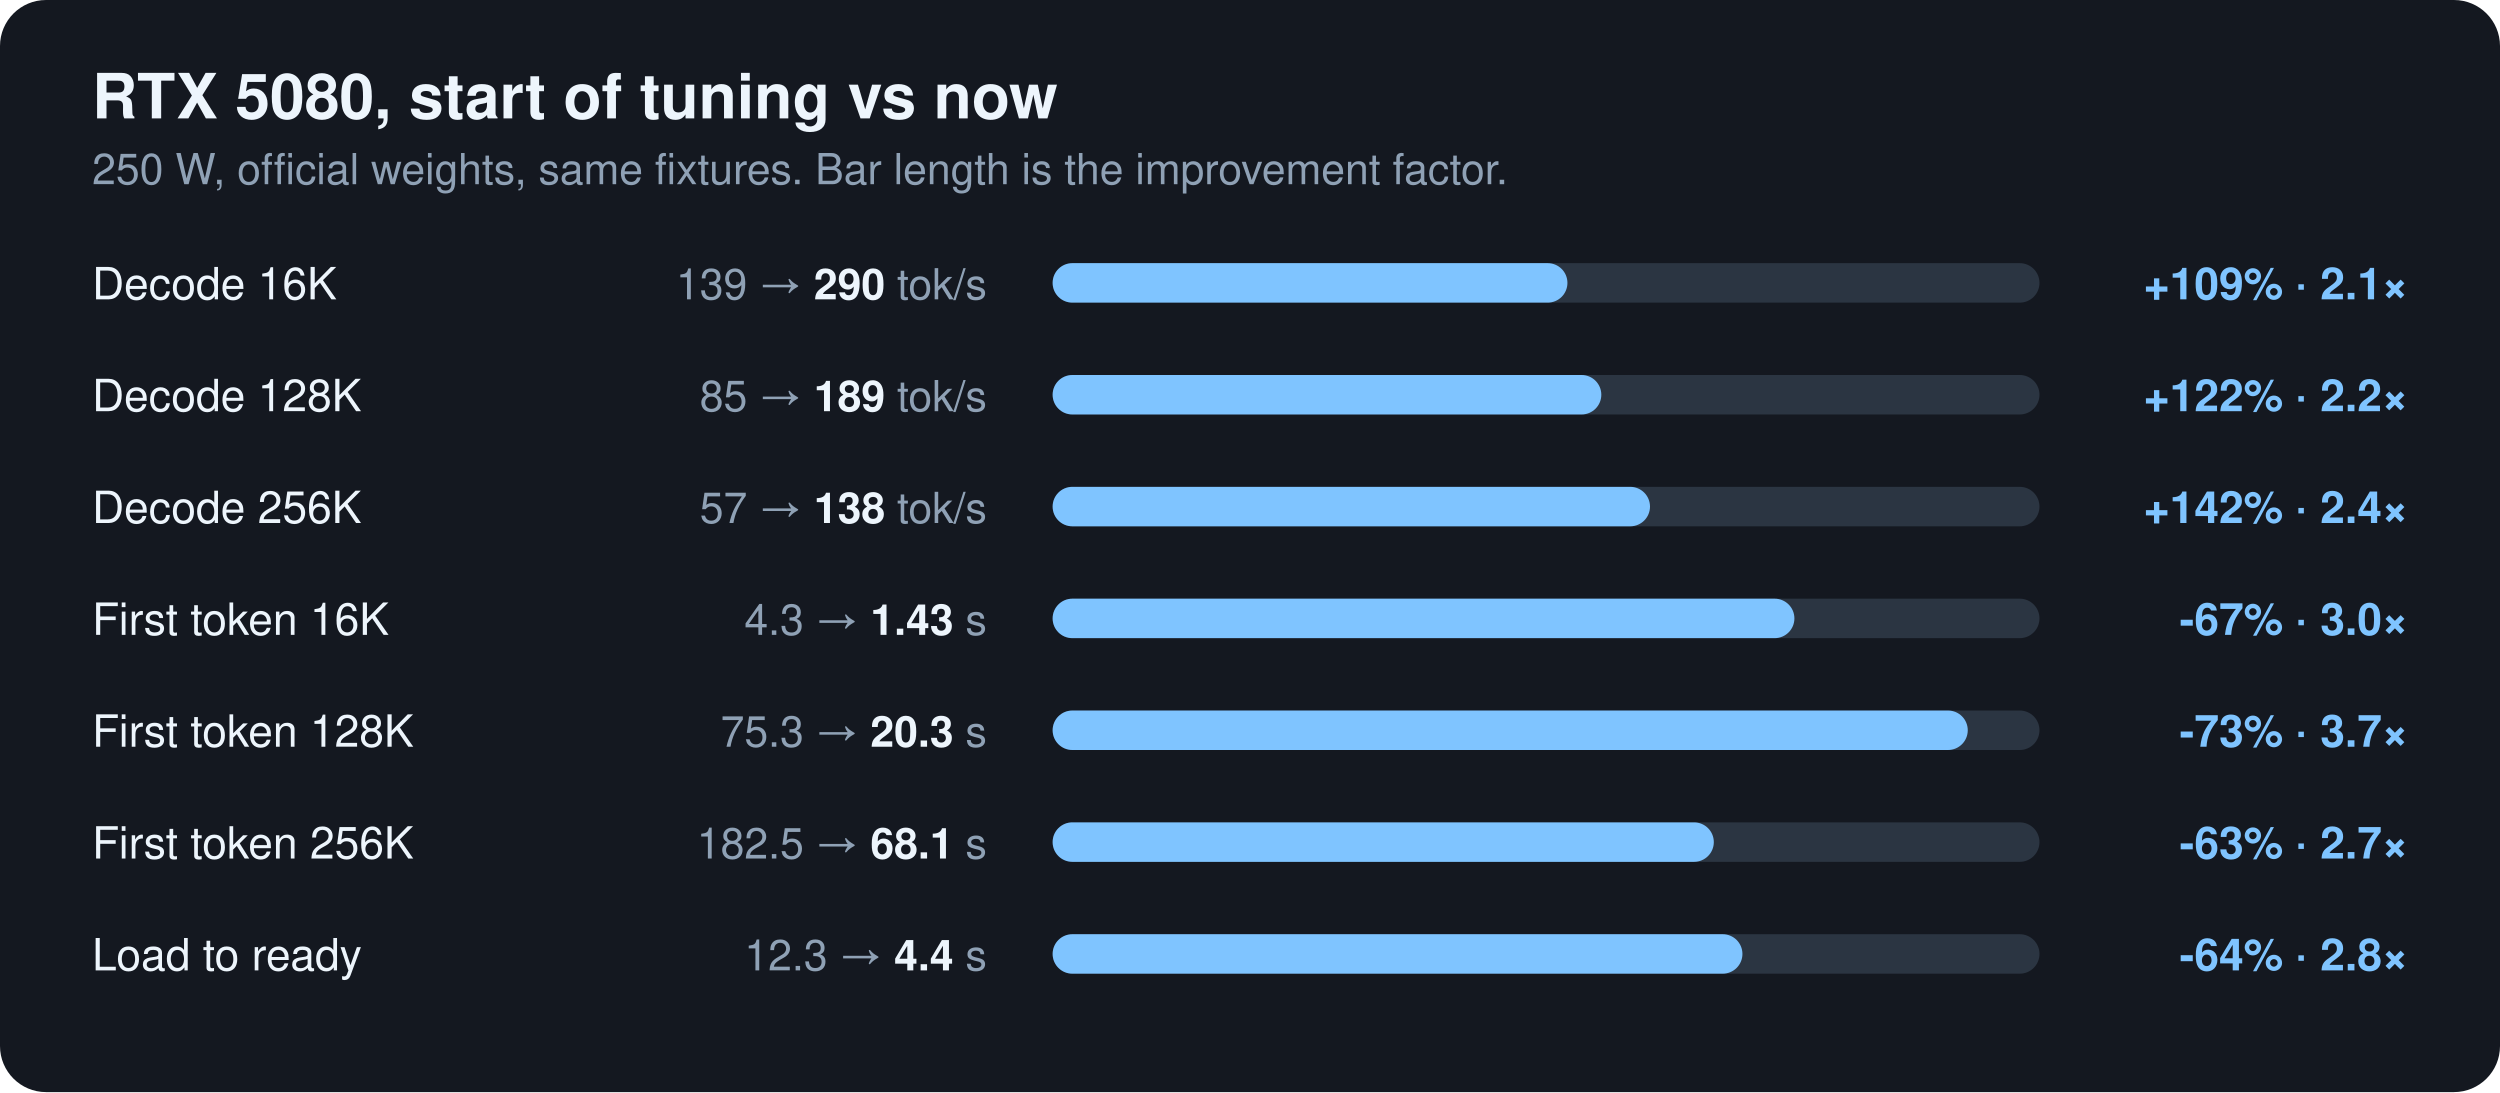
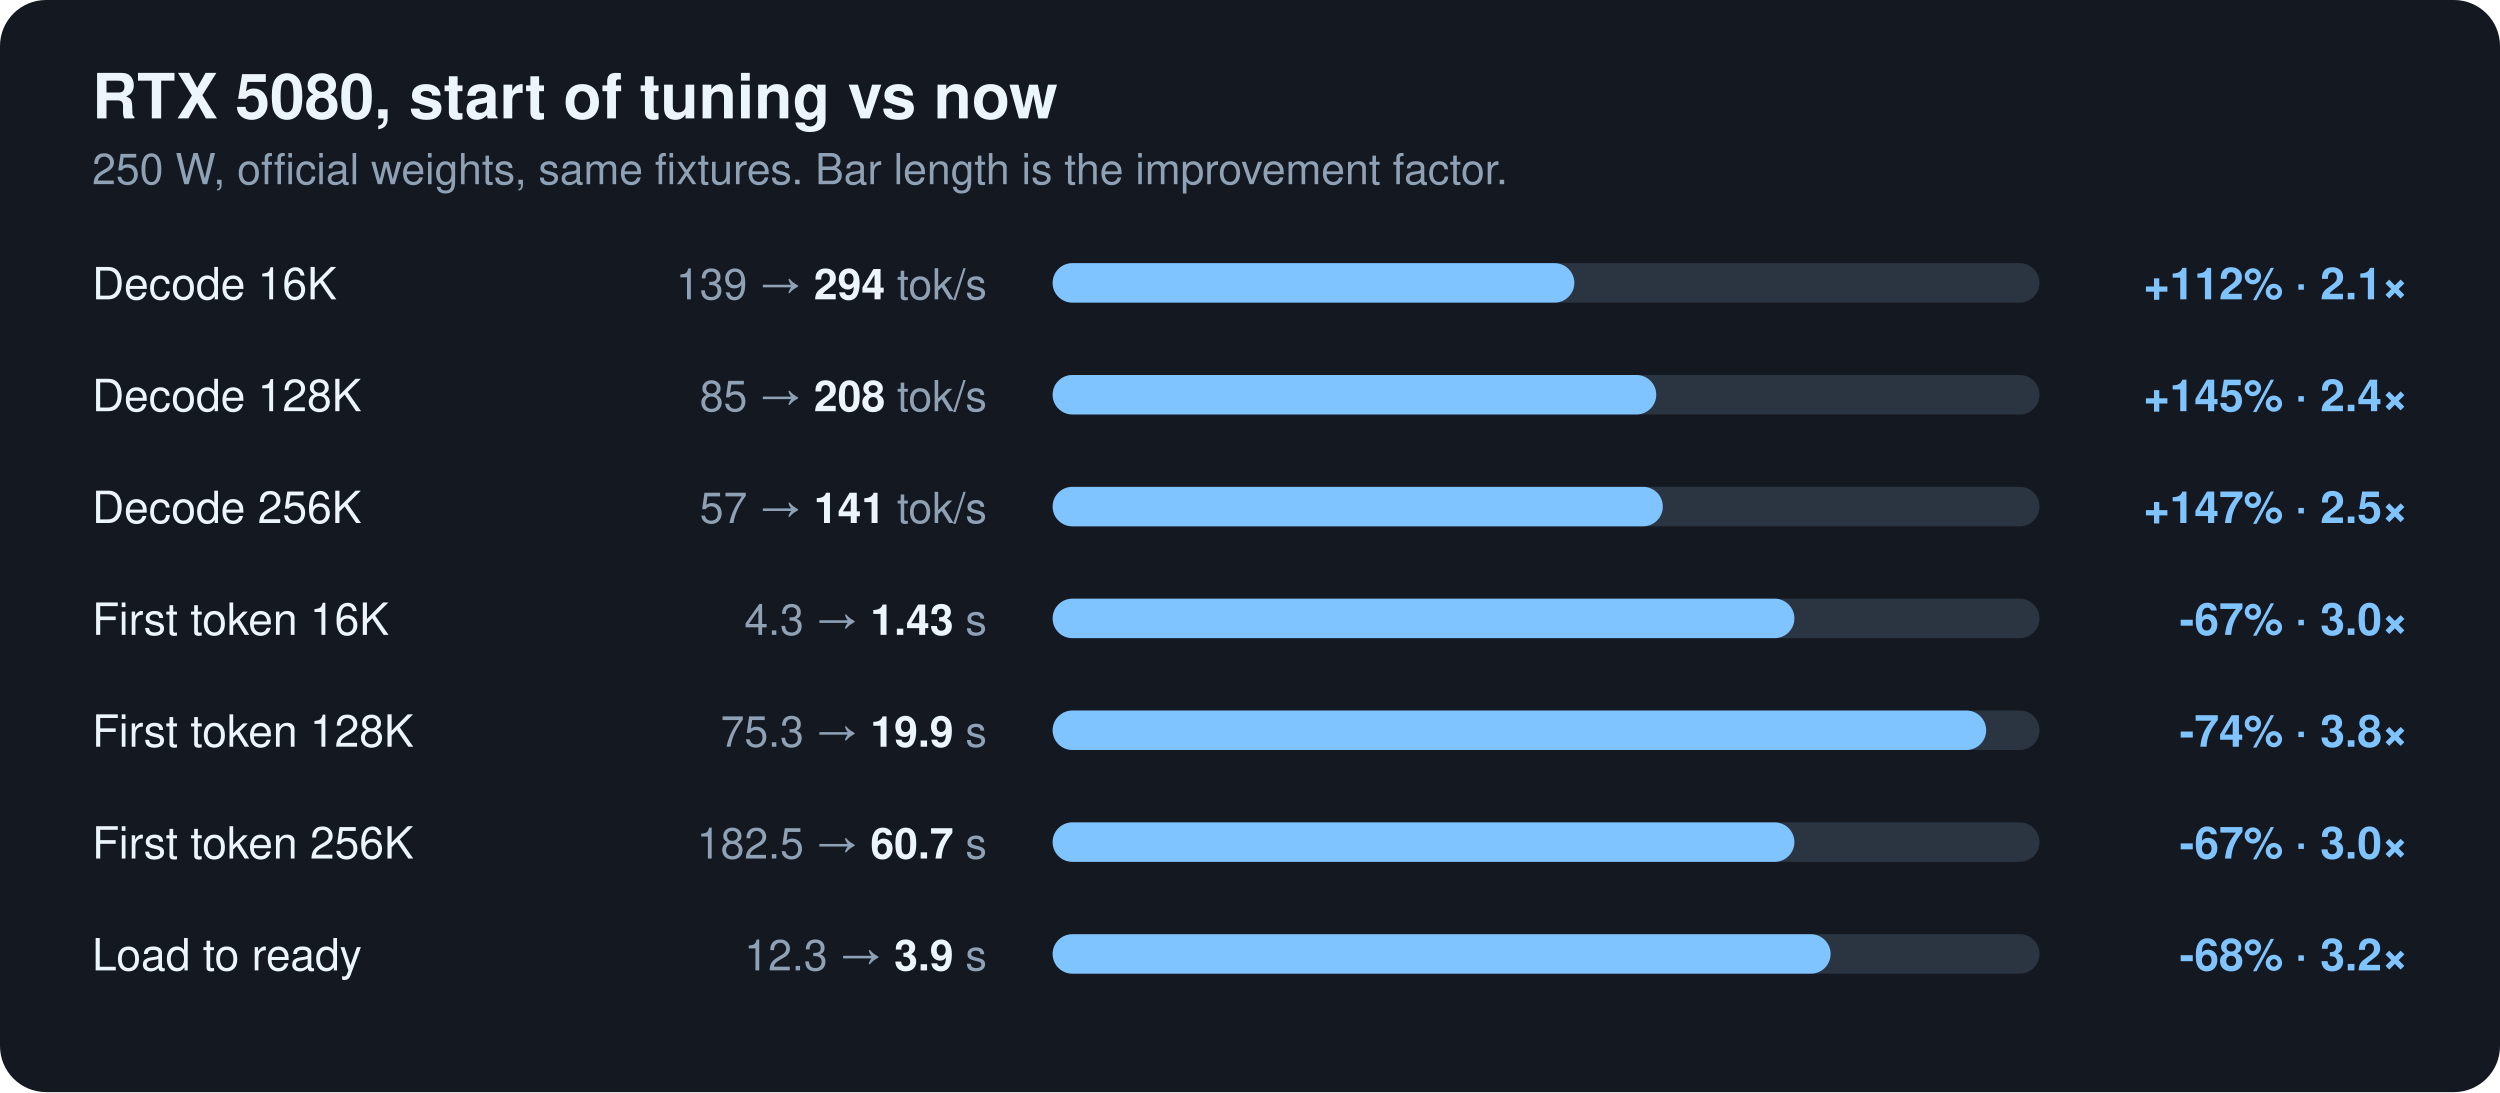
<svg xmlns="http://www.w3.org/2000/svg" viewBox="0 0 760 332" width="760" height="332" font-family="-apple-system,Segoe UI,Helvetica,Arial,sans-serif">
  <rect width="760" height="332" rx="14" fill="#141820" />
  <text x="28" y="36" fill="#edf5fc" font-size="19" font-weight="650">RTX 5080, start of tuning vs now</text>
  <text x="28" y="56" fill="#8fa1b5" font-size="13">250 W, official weights, same fixtures. Bar length is the improvement factor.</text>
  <text x="28" y="91" fill="#edf5fc" font-size="13.5">Decode 16K</text>
-   <text x="300" y="91" fill="#8fa1b5" font-size="13" text-anchor="end">139 → <tspan fill="#edf5fc" font-weight="650">290</tspan> tok/s</text>
+   <text x="300" y="91" fill="#8fa1b5" font-size="13" text-anchor="end">139 → <tspan fill="#edf5fc" font-weight="650">294</tspan> tok/s</text>
  <rect x="320" y="80" width="300" height="12" rx="6" fill="#2b3542" />
-   <rect x="320" y="80" width="156.5" height="12" rx="6" fill="#7fc4ff" />
-   <text x="732" y="91" fill="#7fc4ff" font-size="13.5" font-weight="700" text-anchor="end">+109% · 2.1×</text>
+   <rect x="320" y="80" width="158.6" height="12" rx="6" fill="#7fc4ff" />
+   <text x="732" y="91" fill="#7fc4ff" font-size="13.5" font-weight="700" text-anchor="end">+112% · 2.1×</text>
  <text x="28" y="125" fill="#edf5fc" font-size="13.5">Decode 128K</text>
-   <text x="300" y="125" fill="#8fa1b5" font-size="13" text-anchor="end">85 → <tspan fill="#edf5fc" font-weight="650">189</tspan> tok/s</text>
+   <text x="300" y="125" fill="#8fa1b5" font-size="13" text-anchor="end">85 → <tspan fill="#edf5fc" font-weight="650">208</tspan> tok/s</text>
  <rect x="320" y="114" width="300" height="12" rx="6" fill="#2b3542" />
-   <rect x="320" y="114" width="166.8" height="12" rx="6" fill="#7fc4ff" />
-   <text x="732" y="125" fill="#7fc4ff" font-size="13.5" font-weight="700" text-anchor="end">+122% · 2.2×</text>
+   <rect x="320" y="114" width="183.5" height="12" rx="6" fill="#7fc4ff" />
+   <text x="732" y="125" fill="#7fc4ff" font-size="13.5" font-weight="700" text-anchor="end">+145% · 2.4×</text>
  <text x="28" y="159" fill="#edf5fc" font-size="13.5">Decode 256K</text>
-   <text x="300" y="159" fill="#8fa1b5" font-size="13" text-anchor="end">57 → <tspan fill="#edf5fc" font-weight="650">138</tspan> tok/s</text>
+   <text x="300" y="159" fill="#8fa1b5" font-size="13" text-anchor="end">57 → <tspan fill="#edf5fc" font-weight="650">141</tspan> tok/s</text>
  <rect x="320" y="148" width="300" height="12" rx="6" fill="#2b3542" />
-   <rect x="320" y="148" width="181.6" height="12" rx="6" fill="#7fc4ff" />
-   <text x="732" y="159" fill="#7fc4ff" font-size="13.5" font-weight="700" text-anchor="end">+142% · 2.4×</text>
+   <rect x="320" y="148" width="185.5" height="12" rx="6" fill="#7fc4ff" />
+   <text x="732" y="159" fill="#7fc4ff" font-size="13.5" font-weight="700" text-anchor="end">+147% · 2.5×</text>
  <text x="28" y="193" fill="#edf5fc" font-size="13.5">First token 16K</text>
  <text x="300" y="193" fill="#8fa1b5" font-size="13" text-anchor="end">4.3 → <tspan fill="#edf5fc" font-weight="650">1.43</tspan> s</text>
  <rect x="320" y="182" width="300" height="12" rx="6" fill="#2b3542" />
  <rect x="320" y="182" width="225.5" height="12" rx="6" fill="#7fc4ff" />
  <text x="732" y="193" fill="#7fc4ff" font-size="13.5" font-weight="700" text-anchor="end">-67% · 3.0×</text>
  <text x="28" y="227" fill="#edf5fc" font-size="13.5">First token 128K</text>
-   <text x="300" y="227" fill="#8fa1b5" font-size="13" text-anchor="end">75.3 → <tspan fill="#edf5fc" font-weight="650">20.3</tspan> s</text>
+   <text x="300" y="227" fill="#8fa1b5" font-size="13" text-anchor="end">75.3 → <tspan fill="#edf5fc" font-weight="650">19.9</tspan> s</text>
  <rect x="320" y="216" width="300" height="12" rx="6" fill="#2b3542" />
-   <rect x="320" y="216" width="278.2" height="12" rx="6" fill="#7fc4ff" />
-   <text x="732" y="227" fill="#7fc4ff" font-size="13.5" font-weight="700" text-anchor="end">-73% · 3.7×</text>
+   <rect x="320" y="216" width="283.8" height="12" rx="6" fill="#7fc4ff" />
+   <text x="732" y="227" fill="#7fc4ff" font-size="13.5" font-weight="700" text-anchor="end">-74% · 3.8×</text>
  <text x="28" y="261" fill="#edf5fc" font-size="13.5">First token 256K</text>
-   <text x="300" y="261" fill="#8fa1b5" font-size="13" text-anchor="end">182.5 → <tspan fill="#edf5fc" font-weight="650">68.1</tspan> s</text>
+   <text x="300" y="261" fill="#8fa1b5" font-size="13" text-anchor="end">182.5 → <tspan fill="#edf5fc" font-weight="650">60.7</tspan> s</text>
  <rect x="320" y="250" width="300" height="12" rx="6" fill="#2b3542" />
-   <rect x="320" y="250" width="201.0" height="12" rx="6" fill="#7fc4ff" />
-   <text x="732" y="261" fill="#7fc4ff" font-size="13.5" font-weight="700" text-anchor="end">-63% · 2.7×</text>
+   <rect x="320" y="250" width="225.5" height="12" rx="6" fill="#7fc4ff" />
+   <text x="732" y="261" fill="#7fc4ff" font-size="13.5" font-weight="700" text-anchor="end">-67% · 3.0×</text>
  <text x="28" y="295" fill="#edf5fc" font-size="13.5">Load to ready</text>
-   <text x="300" y="295" fill="#8fa1b5" font-size="13" text-anchor="end">12.3 → <tspan fill="#edf5fc" font-weight="650">4.4</tspan> s</text>
+   <text x="300" y="295" fill="#8fa1b5" font-size="13" text-anchor="end">12.3 → <tspan fill="#edf5fc" font-weight="650">3.9</tspan> s</text>
  <rect x="320" y="284" width="300" height="12" rx="6" fill="#2b3542" />
-   <rect x="320" y="284" width="209.7" height="12" rx="6" fill="#7fc4ff" />
-   <text x="732" y="295" fill="#7fc4ff" font-size="13.5" font-weight="700" text-anchor="end">-64% · 2.8×</text>
+   <rect x="320" y="284" width="236.5" height="12" rx="6" fill="#7fc4ff" />
+   <text x="732" y="295" fill="#7fc4ff" font-size="13.5" font-weight="700" text-anchor="end">-68% · 3.2×</text>
</svg>
